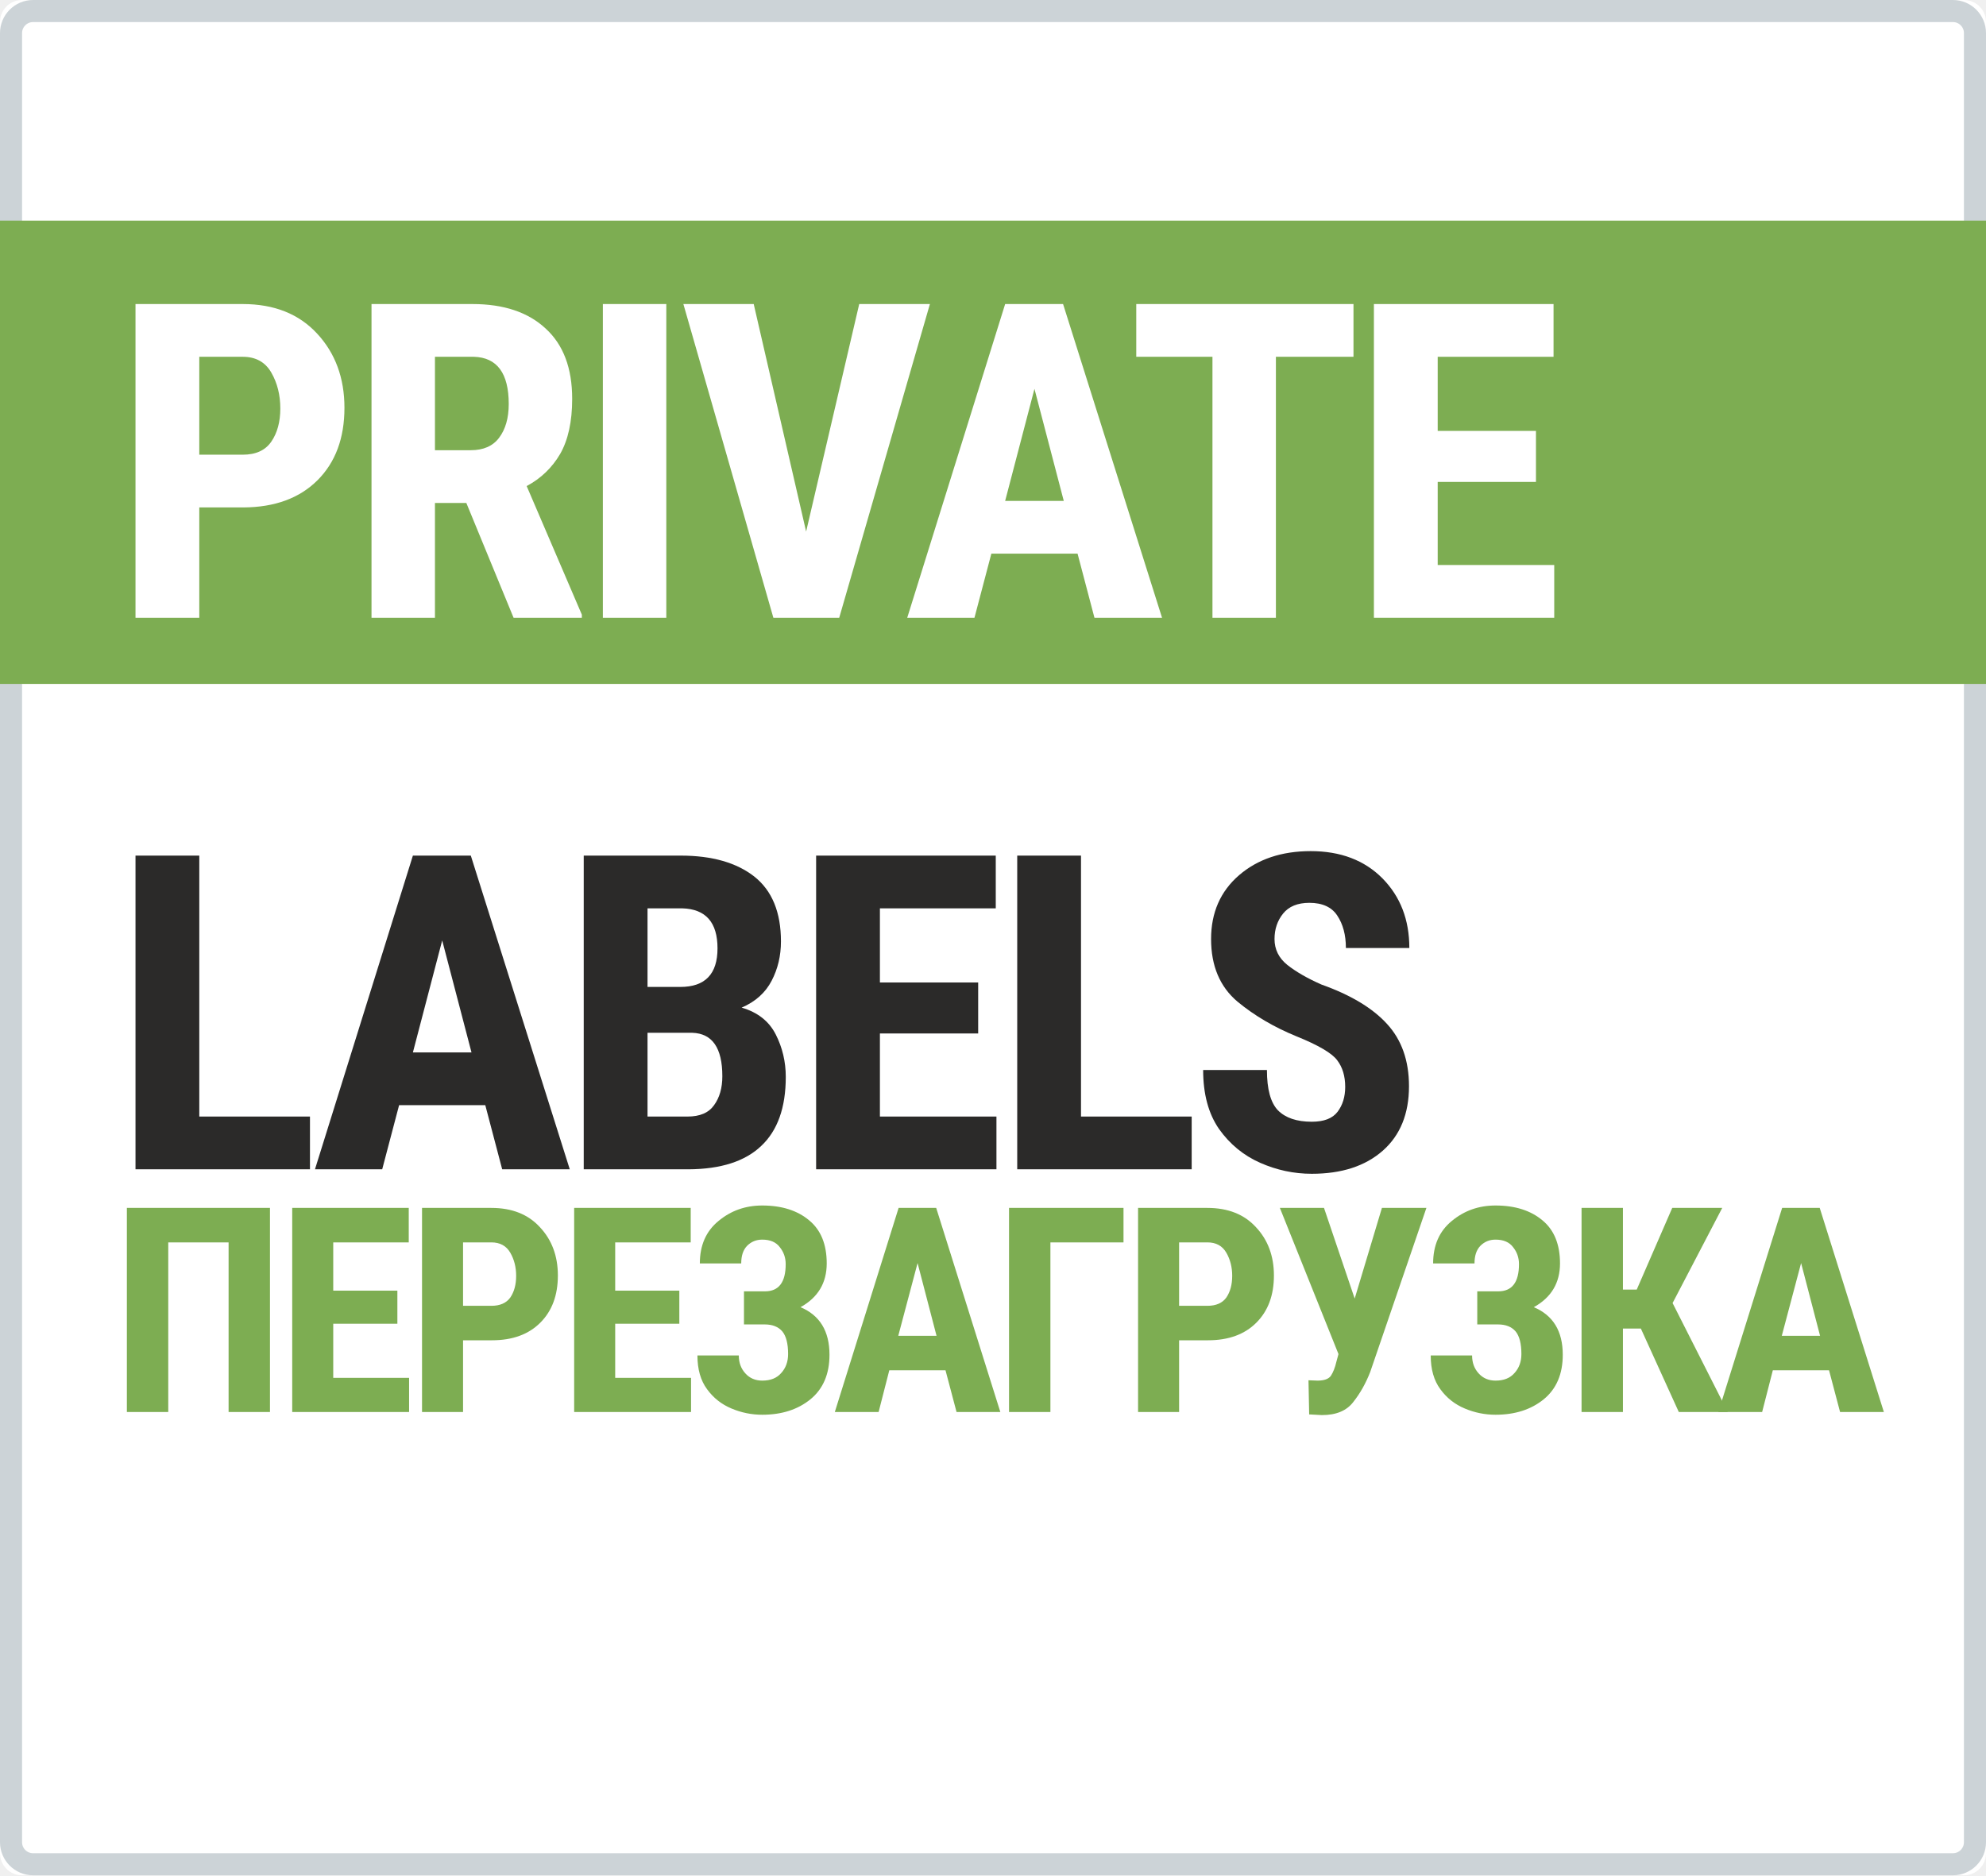
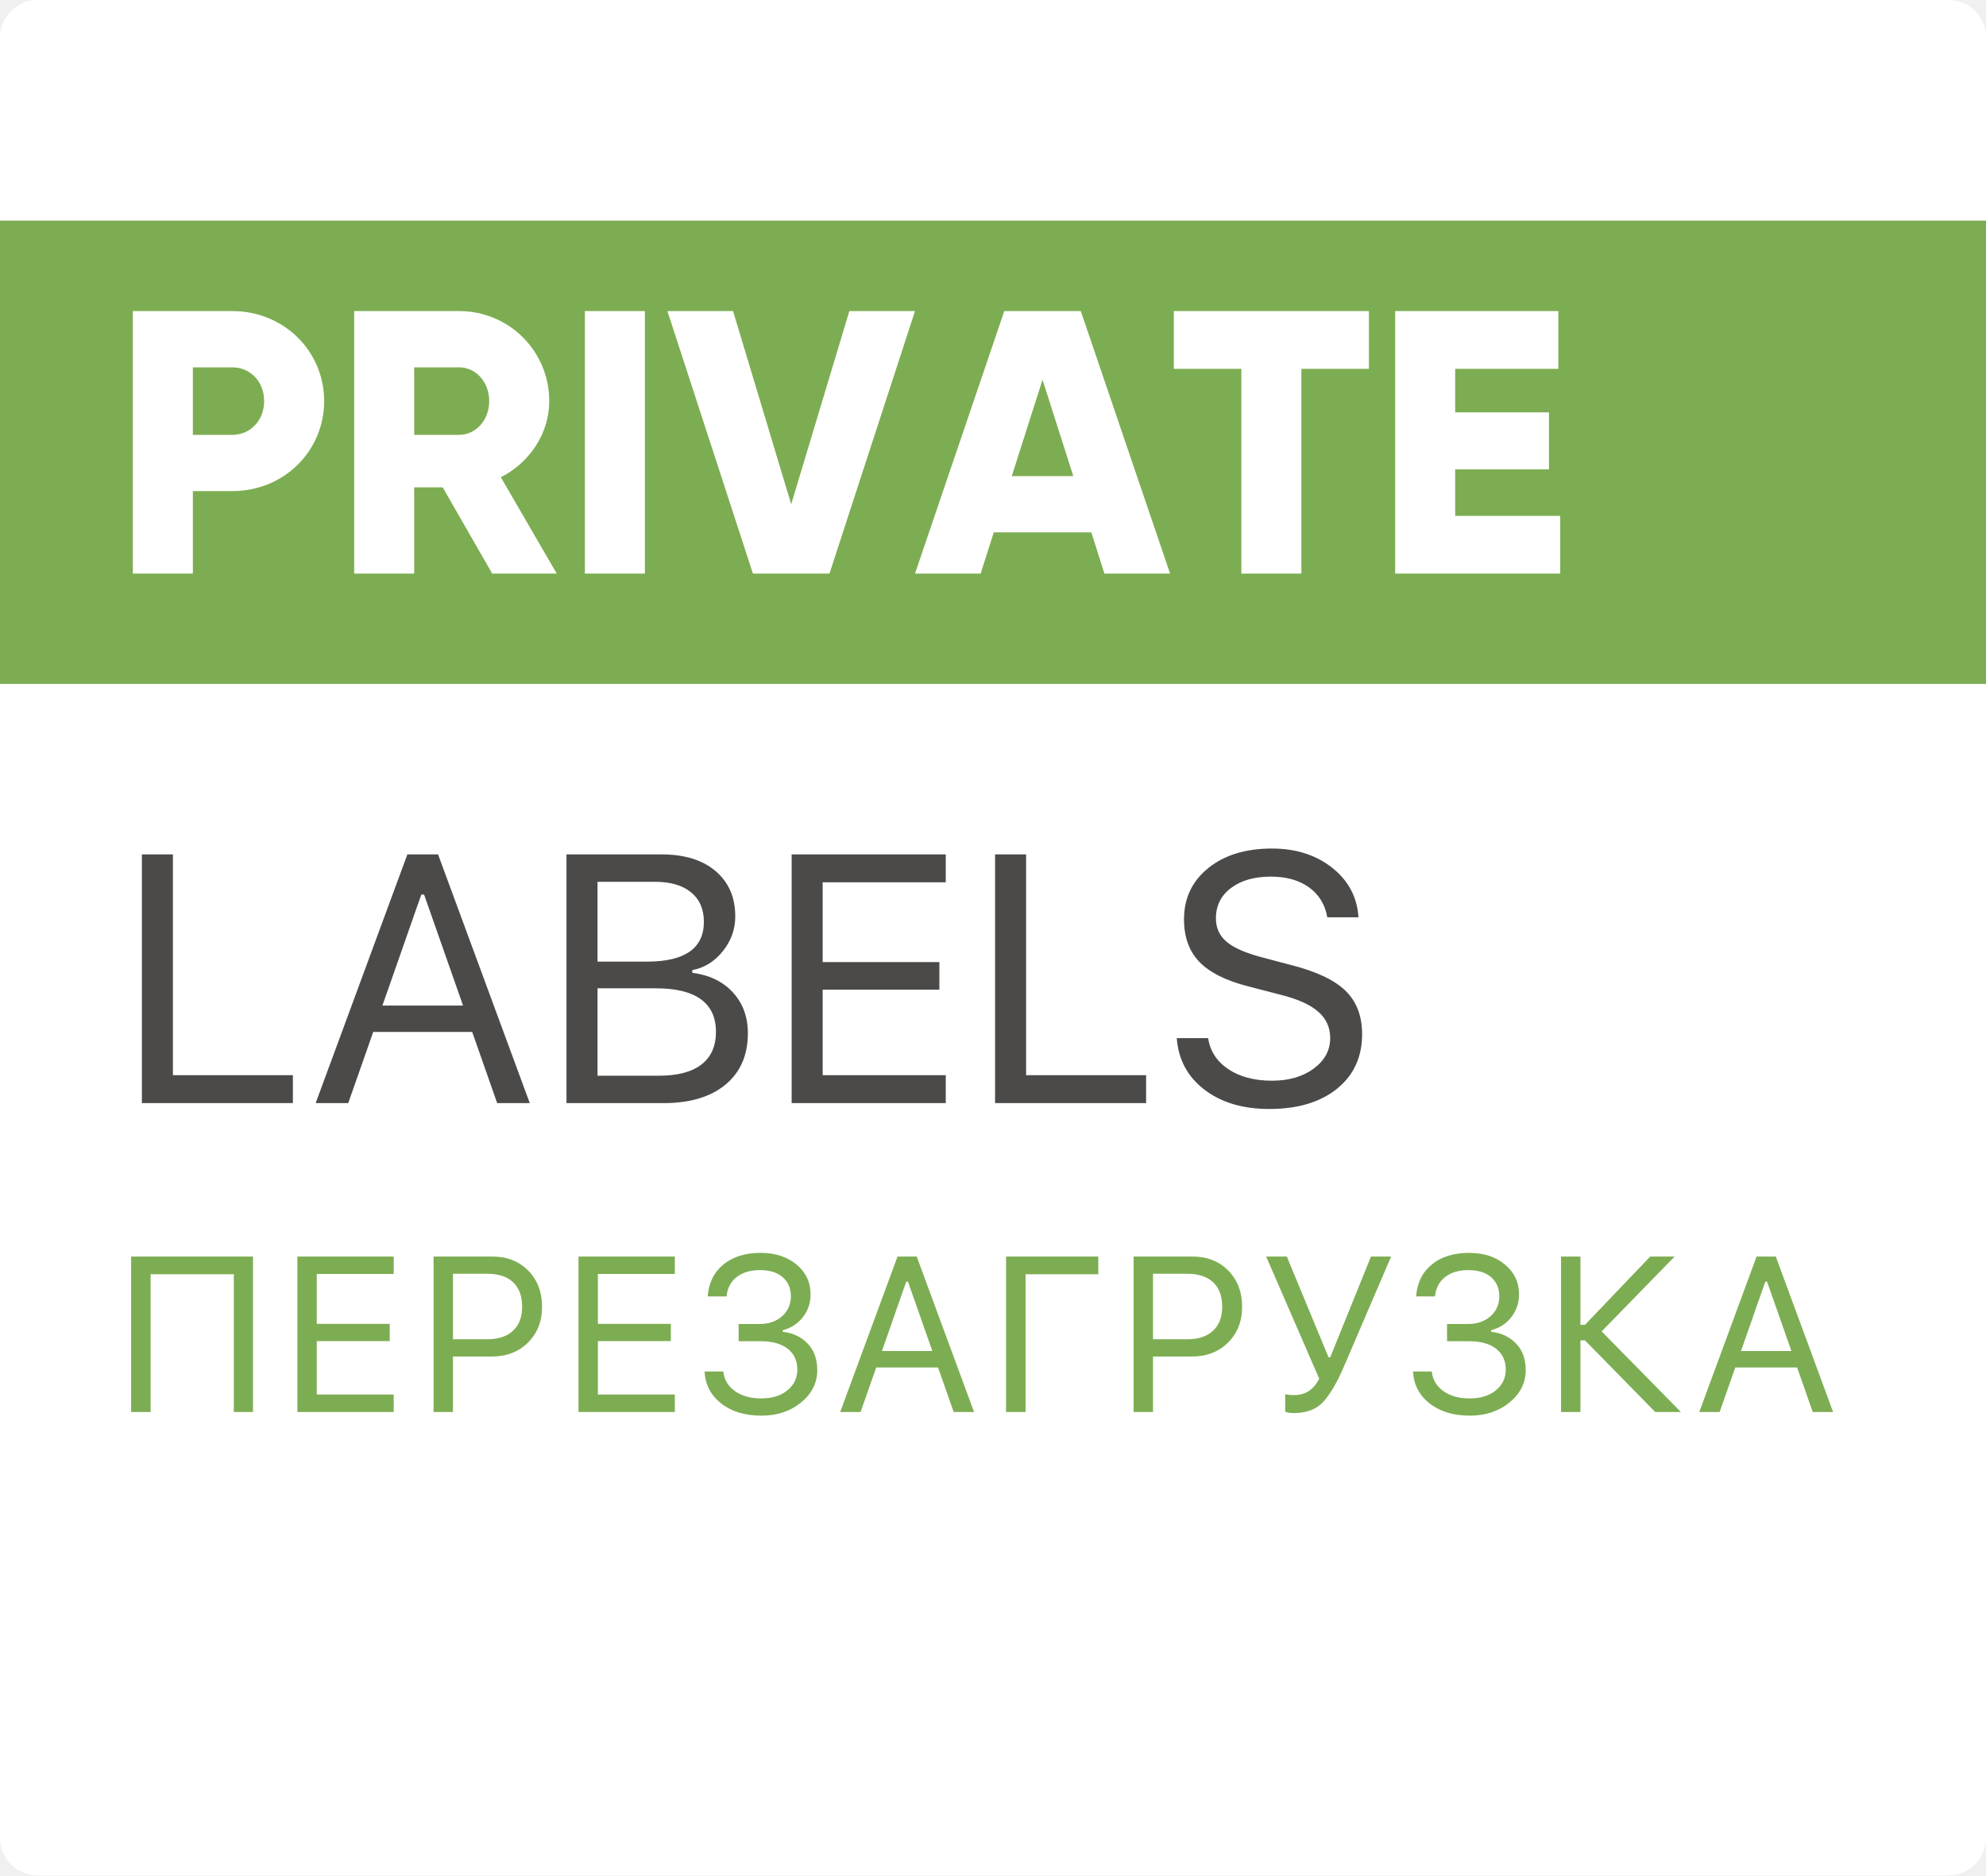
- <svg xmlns="http://www.w3.org/2000/svg" xmlns:xlink="http://www.w3.org/1999/xlink" width="90" height="85" viewBox="0 0 90 85">
-   <defs>
-     <rect id="a" width="90" height="85" rx="1" />
-   </defs>
-   <g fill="none" fill-rule="evenodd">
-     <g>
-       <use fill="#FFF" xlink:href="#a" />
-       <rect width="89" height="84" x=".5" y=".5" stroke="#CCD3D7" rx="1" />
+ <svg xmlns="http://www.w3.org/2000/svg" width="90px" height="85px" viewBox="0 0 90 85" version="1.1">
+   <defs />
+   <g id="Главная" stroke="none" stroke-width="1" fill="none" fill-rule="evenodd">
+     <g id="Group-34" transform="translate(-110, 0)">
+       <g id="private-labels" transform="translate(110, 0)">
+         <rect id="Rectangle-4-Copy-2" fill="#FFFFFF" x="0" y="0" width="90" height="85" rx="1.698" />
+         <rect id="Rectangle-11" fill="#7DAD52" x="-8.57980353e-13" y="10" width="90" height="21" />
+         <path d="M10.525,14.1 C12.871,14.1 14.69,15.919 14.69,18.18 C14.69,20.441 12.871,22.26 10.525,22.26 L8.74,22.26 L8.74,26 L6.02,26 L6.02,14.1 L10.525,14.1 Z M10.525,19.71 C11.358,19.71 11.97,19.047 11.97,18.18 C11.97,17.313 11.358,16.65 10.525,16.65 L8.74,16.65 L8.74,19.71 L10.525,19.71 Z M22.306,26 L20.062,22.09 L18.77,22.09 L18.77,26 L16.05,26 L16.05,14.1 L20.81,14.1 C23.071,14.1 24.89,15.919 24.89,18.18 C24.89,19.642 24.006,20.968 22.697,21.631 L25.23,26 L22.306,26 Z M18.77,16.65 L18.77,19.71 L20.81,19.71 C21.558,19.71 22.17,19.047 22.17,18.18 C22.17,17.313 21.558,16.65 20.81,16.65 L18.77,16.65 Z M26.505,14.1 L26.505,26 L29.225,26 L29.225,14.1 L26.505,14.1 Z M34.121,26 L37.589,26 L41.465,14.1 L38.49,14.1 L35.855,22.855 L33.22,14.1 L30.245,14.1 L34.121,26 Z M50.05,26 L49.455,24.13 L45.035,24.13 L44.44,26 L41.465,26 L45.511,14.1 L48.979,14.1 L53.025,26 L50.05,26 Z M45.851,21.58 L48.639,21.58 L47.245,17.211 L45.851,21.58 Z M62.035,14.1 L53.195,14.1 L53.195,16.718 L56.255,16.718 L56.255,26 L58.975,26 L58.975,16.718 L62.035,16.718 L62.035,14.1 Z M65.945,23.382 L65.945,21.274 L70.195,21.274 L70.195,18.69 L65.945,18.69 L65.945,16.718 L70.62,16.718 L70.62,14.1 L63.225,14.1 L63.225,26 L70.705,26 L70.705,23.382 L65.945,23.382 Z" id="PRIVATE" fill="#FFFFFF" />
+         <path d="M13.273,48.734 L7.836,48.734 L7.836,38.727 L6.43,38.727 L6.43,50 L13.273,50 L13.273,48.734 Z M22.531,50 L22.359,49.512 C22.245,49.186 22.113,48.811 21.965,48.387 C21.816,47.962 21.685,47.587 21.57,47.262 L21.398,46.773 L16.914,46.773 L15.781,50 L14.305,50 L18.461,38.727 L19.852,38.727 L24.008,50 L22.531,50 Z M19.094,40.547 L18.914,41.055 C18.794,41.393 18.647,41.812 18.473,42.312 L17.949,43.812 C17.775,44.313 17.628,44.732 17.508,45.07 L17.328,45.578 L20.984,45.578 L19.219,40.547 L19.094,40.547 Z M30.07,50 L25.672,50 L25.672,38.727 L29.984,38.727 C31.021,38.727 31.836,38.979 32.43,39.484 C33.023,39.99 33.32,40.674 33.32,41.539 C33.32,42.122 33.132,42.648 32.754,43.117 C32.376,43.586 31.917,43.87 31.375,43.969 L31.375,44.094 C32.146,44.193 32.758,44.488 33.211,44.98 C33.664,45.473 33.891,46.091 33.891,46.836 C33.891,47.826 33.553,48.6 32.879,49.16 C32.204,49.72 31.268,50 30.07,50 Z M27.078,39.969 L27.078,43.586 L29.328,43.586 C30.182,43.586 30.824,43.435 31.254,43.133 C31.684,42.831 31.898,42.38 31.898,41.781 C31.898,41.208 31.704,40.763 31.316,40.445 C30.928,40.128 30.385,39.969 29.688,39.969 L27.078,39.969 Z M27.078,48.758 L29.859,48.758 C30.708,48.758 31.352,48.589 31.789,48.25 C32.227,47.911 32.445,47.417 32.445,46.766 C32.445,46.115 32.217,45.624 31.762,45.293 C31.306,44.962 30.628,44.797 29.727,44.797 L27.078,44.797 L27.078,48.758 Z M42.859,48.734 L37.281,48.734 L37.281,44.859 L42.57,44.859 L42.57,43.609 L37.281,43.609 L37.281,39.992 L42.859,39.992 L42.859,38.727 L35.875,38.727 L35.875,50 L42.859,50 L42.859,48.734 Z M51.938,48.734 L46.5,48.734 L46.5,38.727 L45.094,38.727 L45.094,50 L51.938,50 L51.938,48.734 Z M53.328,47.055 C53.401,48.029 53.819,48.807 54.582,49.391 C55.345,49.974 56.323,50.266 57.516,50.266 C58.807,50.266 59.832,49.96 60.59,49.348 C61.348,48.736 61.727,47.911 61.727,46.875 C61.727,46.047 61.473,45.388 60.965,44.898 C60.457,44.409 59.62,44.018 58.453,43.727 L57.273,43.414 C56.497,43.216 55.941,42.979 55.605,42.703 C55.27,42.427 55.102,42.068 55.102,41.625 C55.102,41.052 55.329,40.594 55.785,40.25 C56.241,39.906 56.844,39.734 57.594,39.734 C58.297,39.734 58.874,39.897 59.324,40.223 C59.775,40.548 60.049,41 60.148,41.578 L61.562,41.578 C61.505,40.667 61.109,39.919 60.375,39.336 C59.641,38.753 58.729,38.461 57.641,38.461 C56.448,38.461 55.486,38.757 54.754,39.348 C54.022,39.939 53.656,40.714 53.656,41.672 C53.656,42.474 53.888,43.116 54.352,43.598 C54.815,44.079 55.557,44.451 56.578,44.711 L58.023,45.086 C58.799,45.279 59.37,45.534 59.734,45.852 C60.099,46.169 60.281,46.568 60.281,47.047 C60.281,47.604 60.033,48.066 59.535,48.434 C59.038,48.801 58.409,48.984 57.648,48.984 C56.846,48.984 56.185,48.81 55.664,48.461 C55.143,48.112 54.839,47.643 54.75,47.055 L53.328,47.055 Z" id="LABELS" fill="#2B2A29" opacity="0.85" />
+         <path d="M11.465,64 L11.465,56.954 L5.942,56.954 L5.942,64 L6.826,64 L6.826,57.755 L10.596,57.755 L10.596,64 L11.465,64 Z M17.842,63.209 L14.355,63.209 L14.355,60.787 L17.661,60.787 L17.661,60.006 L14.355,60.006 L14.355,57.745 L17.842,57.745 L17.842,56.954 L13.477,56.954 L13.477,64 L17.842,64 L17.842,63.209 Z M19.648,56.954 L22.31,56.954 C22.977,56.954 23.52,57.167 23.938,57.591 C24.356,58.016 24.565,58.564 24.565,59.234 C24.565,59.892 24.353,60.431 23.928,60.853 C23.503,61.275 22.961,61.485 22.3,61.485 L20.527,61.485 L20.527,64 L19.648,64 L19.648,56.954 Z M20.527,57.735 L20.527,60.704 L22.08,60.704 C22.581,60.704 22.97,60.576 23.247,60.318 C23.524,60.061 23.662,59.7 23.662,59.234 C23.662,58.749 23.526,58.378 23.254,58.121 C22.983,57.864 22.591,57.735 22.08,57.735 L20.527,57.735 Z M30.581,63.209 L27.095,63.209 L27.095,60.787 L30.4,60.787 L30.4,60.006 L27.095,60.006 L27.095,57.745 L30.581,57.745 L30.581,56.954 L26.216,56.954 L26.216,64 L30.581,64 L30.581,63.209 Z M33.472,60.792 L34.463,60.792 C34.997,60.792 35.409,60.907 35.698,61.136 C35.988,61.366 36.133,61.679 36.133,62.076 C36.133,62.457 35.984,62.77 35.686,63.016 C35.388,63.262 34.992,63.385 34.497,63.385 C34.009,63.385 33.61,63.273 33.301,63.05 C32.992,62.827 32.817,62.532 32.778,62.164 L31.929,62.164 C31.961,62.763 32.213,63.246 32.683,63.614 C33.153,63.982 33.761,64.166 34.507,64.166 C35.216,64.166 35.815,63.967 36.304,63.568 C36.792,63.169 37.036,62.68 37.036,62.101 C37.036,61.596 36.888,61.192 36.592,60.89 C36.296,60.587 35.923,60.413 35.474,60.367 L35.474,60.289 C35.851,60.195 36.156,59.998 36.387,59.698 C36.618,59.399 36.733,59.057 36.733,58.673 C36.733,58.123 36.522,57.671 36.099,57.318 C35.675,56.965 35.133,56.788 34.473,56.788 C33.773,56.788 33.209,56.964 32.781,57.315 C32.353,57.667 32.116,58.149 32.07,58.761 L32.925,58.761 C32.961,58.386 33.114,58.094 33.384,57.884 C33.654,57.674 34.006,57.569 34.438,57.569 C34.884,57.569 35.229,57.678 35.474,57.894 C35.718,58.111 35.84,58.396 35.84,58.751 C35.84,59.119 35.708,59.421 35.444,59.657 C35.181,59.893 34.84,60.011 34.424,60.011 L33.472,60.011 L33.472,60.792 Z M43.218,64 L43.11,63.695 C43.039,63.491 42.957,63.257 42.864,62.992 C42.771,62.726 42.689,62.492 42.617,62.289 L42.51,61.983 L39.707,61.983 L38.999,64 L38.076,64 L40.674,56.954 L41.543,56.954 L44.141,64 L43.218,64 Z M41.069,58.092 L40.957,58.409 C40.882,58.621 40.79,58.883 40.681,59.195 L40.354,60.133 C40.245,60.445 40.153,60.707 40.078,60.919 L39.966,61.236 L42.251,61.236 L41.147,58.092 L41.069,58.092 Z M46.475,64 L46.475,57.755 L49.771,57.755 L49.771,56.954 L45.591,56.954 L45.591,64 L46.475,64 Z M51.372,56.954 L54.033,56.954 C54.701,56.954 55.243,57.167 55.662,57.591 C56.08,58.016 56.289,58.564 56.289,59.234 C56.289,59.892 56.077,60.431 55.652,60.853 C55.227,61.275 54.684,61.485 54.023,61.485 L52.251,61.485 L52.251,64 L51.372,64 L51.372,56.954 Z M52.251,57.735 L52.251,60.704 L53.804,60.704 C54.305,60.704 54.694,60.576 54.971,60.318 C55.247,60.061 55.386,59.7 55.386,59.234 C55.386,58.749 55.25,58.378 54.978,58.121 C54.706,57.864 54.315,57.735 53.804,57.735 L52.251,57.735 Z M58.633,64.049 C59.225,64.049 59.677,63.871 59.988,63.517 C60.299,63.162 60.597,62.651 60.884,61.983 L63.042,56.954 L62.129,56.954 L60.283,61.52 L60.205,61.52 L58.315,56.954 L57.378,56.954 L59.785,62.496 C59.645,62.753 59.484,62.94 59.302,63.058 C59.119,63.175 58.896,63.233 58.633,63.233 C58.529,63.233 58.445,63.229 58.381,63.219 C58.318,63.209 58.271,63.201 58.242,63.194 L58.242,63.985 C58.271,64.002 58.319,64.016 58.386,64.029 C58.453,64.042 58.535,64.049 58.633,64.049 Z M65.576,60.792 L66.567,60.792 C67.101,60.792 67.513,60.907 67.803,61.136 C68.092,61.366 68.237,61.679 68.237,62.076 C68.237,62.457 68.088,62.77 67.791,63.016 C67.493,63.262 67.096,63.385 66.602,63.385 C66.113,63.385 65.715,63.273 65.405,63.05 C65.096,62.827 64.922,62.532 64.883,62.164 L64.033,62.164 C64.066,62.763 64.317,63.246 64.788,63.614 C65.258,63.982 65.866,64.166 66.611,64.166 C67.321,64.166 67.92,63.967 68.408,63.568 C68.896,63.169 69.141,62.68 69.141,62.101 C69.141,61.596 68.993,61.192 68.696,60.89 C68.4,60.587 68.027,60.413 67.578,60.367 L67.578,60.289 C67.956,60.195 68.26,59.998 68.491,59.698 C68.722,59.399 68.838,59.057 68.838,58.673 C68.838,58.123 68.626,57.671 68.203,57.318 C67.78,56.965 67.238,56.788 66.577,56.788 C65.877,56.788 65.313,56.964 64.885,57.315 C64.457,57.667 64.22,58.149 64.175,58.761 L65.029,58.761 C65.065,58.386 65.218,58.094 65.488,57.884 C65.758,57.674 66.11,57.569 66.543,57.569 C66.989,57.569 67.334,57.678 67.578,57.894 C67.822,58.111 67.944,58.396 67.944,58.751 C67.944,59.119 67.813,59.421 67.549,59.657 C67.285,59.893 66.945,60.011 66.528,60.011 L65.576,60.011 L65.576,60.792 Z M71.621,60.05 L71.621,56.954 L70.742,56.954 L70.742,64 L71.621,64 L71.621,60.753 L71.826,60.753 L75.01,64 L76.172,64 L72.583,60.348 L75.889,56.954 L74.785,56.954 L71.826,60.05 L71.621,60.05 Z M82.148,64 L82.041,63.695 C81.969,63.491 81.887,63.257 81.794,62.992 C81.702,62.726 81.619,62.492 81.548,62.289 L81.44,61.983 L78.638,61.983 L77.93,64 L77.007,64 L79.604,56.954 L80.474,56.954 L83.071,64 L82.148,64 Z M80,58.092 L79.888,58.409 C79.813,58.621 79.721,58.883 79.612,59.195 L79.285,60.133 C79.176,60.445 79.084,60.707 79.009,60.919 L78.896,61.236 L81.182,61.236 L80.078,58.092 L80,58.092 Z" id="ПЕРЕЗАГРУЗКА" fill="#7DAD52" />
+       </g>
    </g>
-     <path fill="#7DAD52" d="M0 10h90v21H0z" />
-     <text fill="#FFF" font-family="RobotoCondensed-Bold, Roboto Condensed" font-size="20" font-style="condensed" font-weight="bold" letter-spacing="-.7">
-       <tspan x="5" y="28">PRIVAT</tspan>
-       <tspan x="61.122" y="28">E</tspan>
-     </text>
-     <text fill="#2B2A29" font-family="RobotoCondensed-Bold, Roboto Condensed" font-size="20" font-style="condensed" font-weight="bold" letter-spacing="-.7">
-       <tspan x="5" y="53">LABEL</tspan>
-       <tspan x="53.805" y="53">S</tspan>
-     </text>
-     <text fill="#7DAD52" font-family="RobotoCondensed-Bold, Roboto Condensed" font-size="13" font-style="condensed" font-weight="bold" letter-spacing="-.5">
-       <tspan x="5" y="64">ПЕРЕЗАГРУЗК</tspan>
-       <tspan x="77.729" y="64">А</tspan>
-     </text>
  </g>
</svg>
